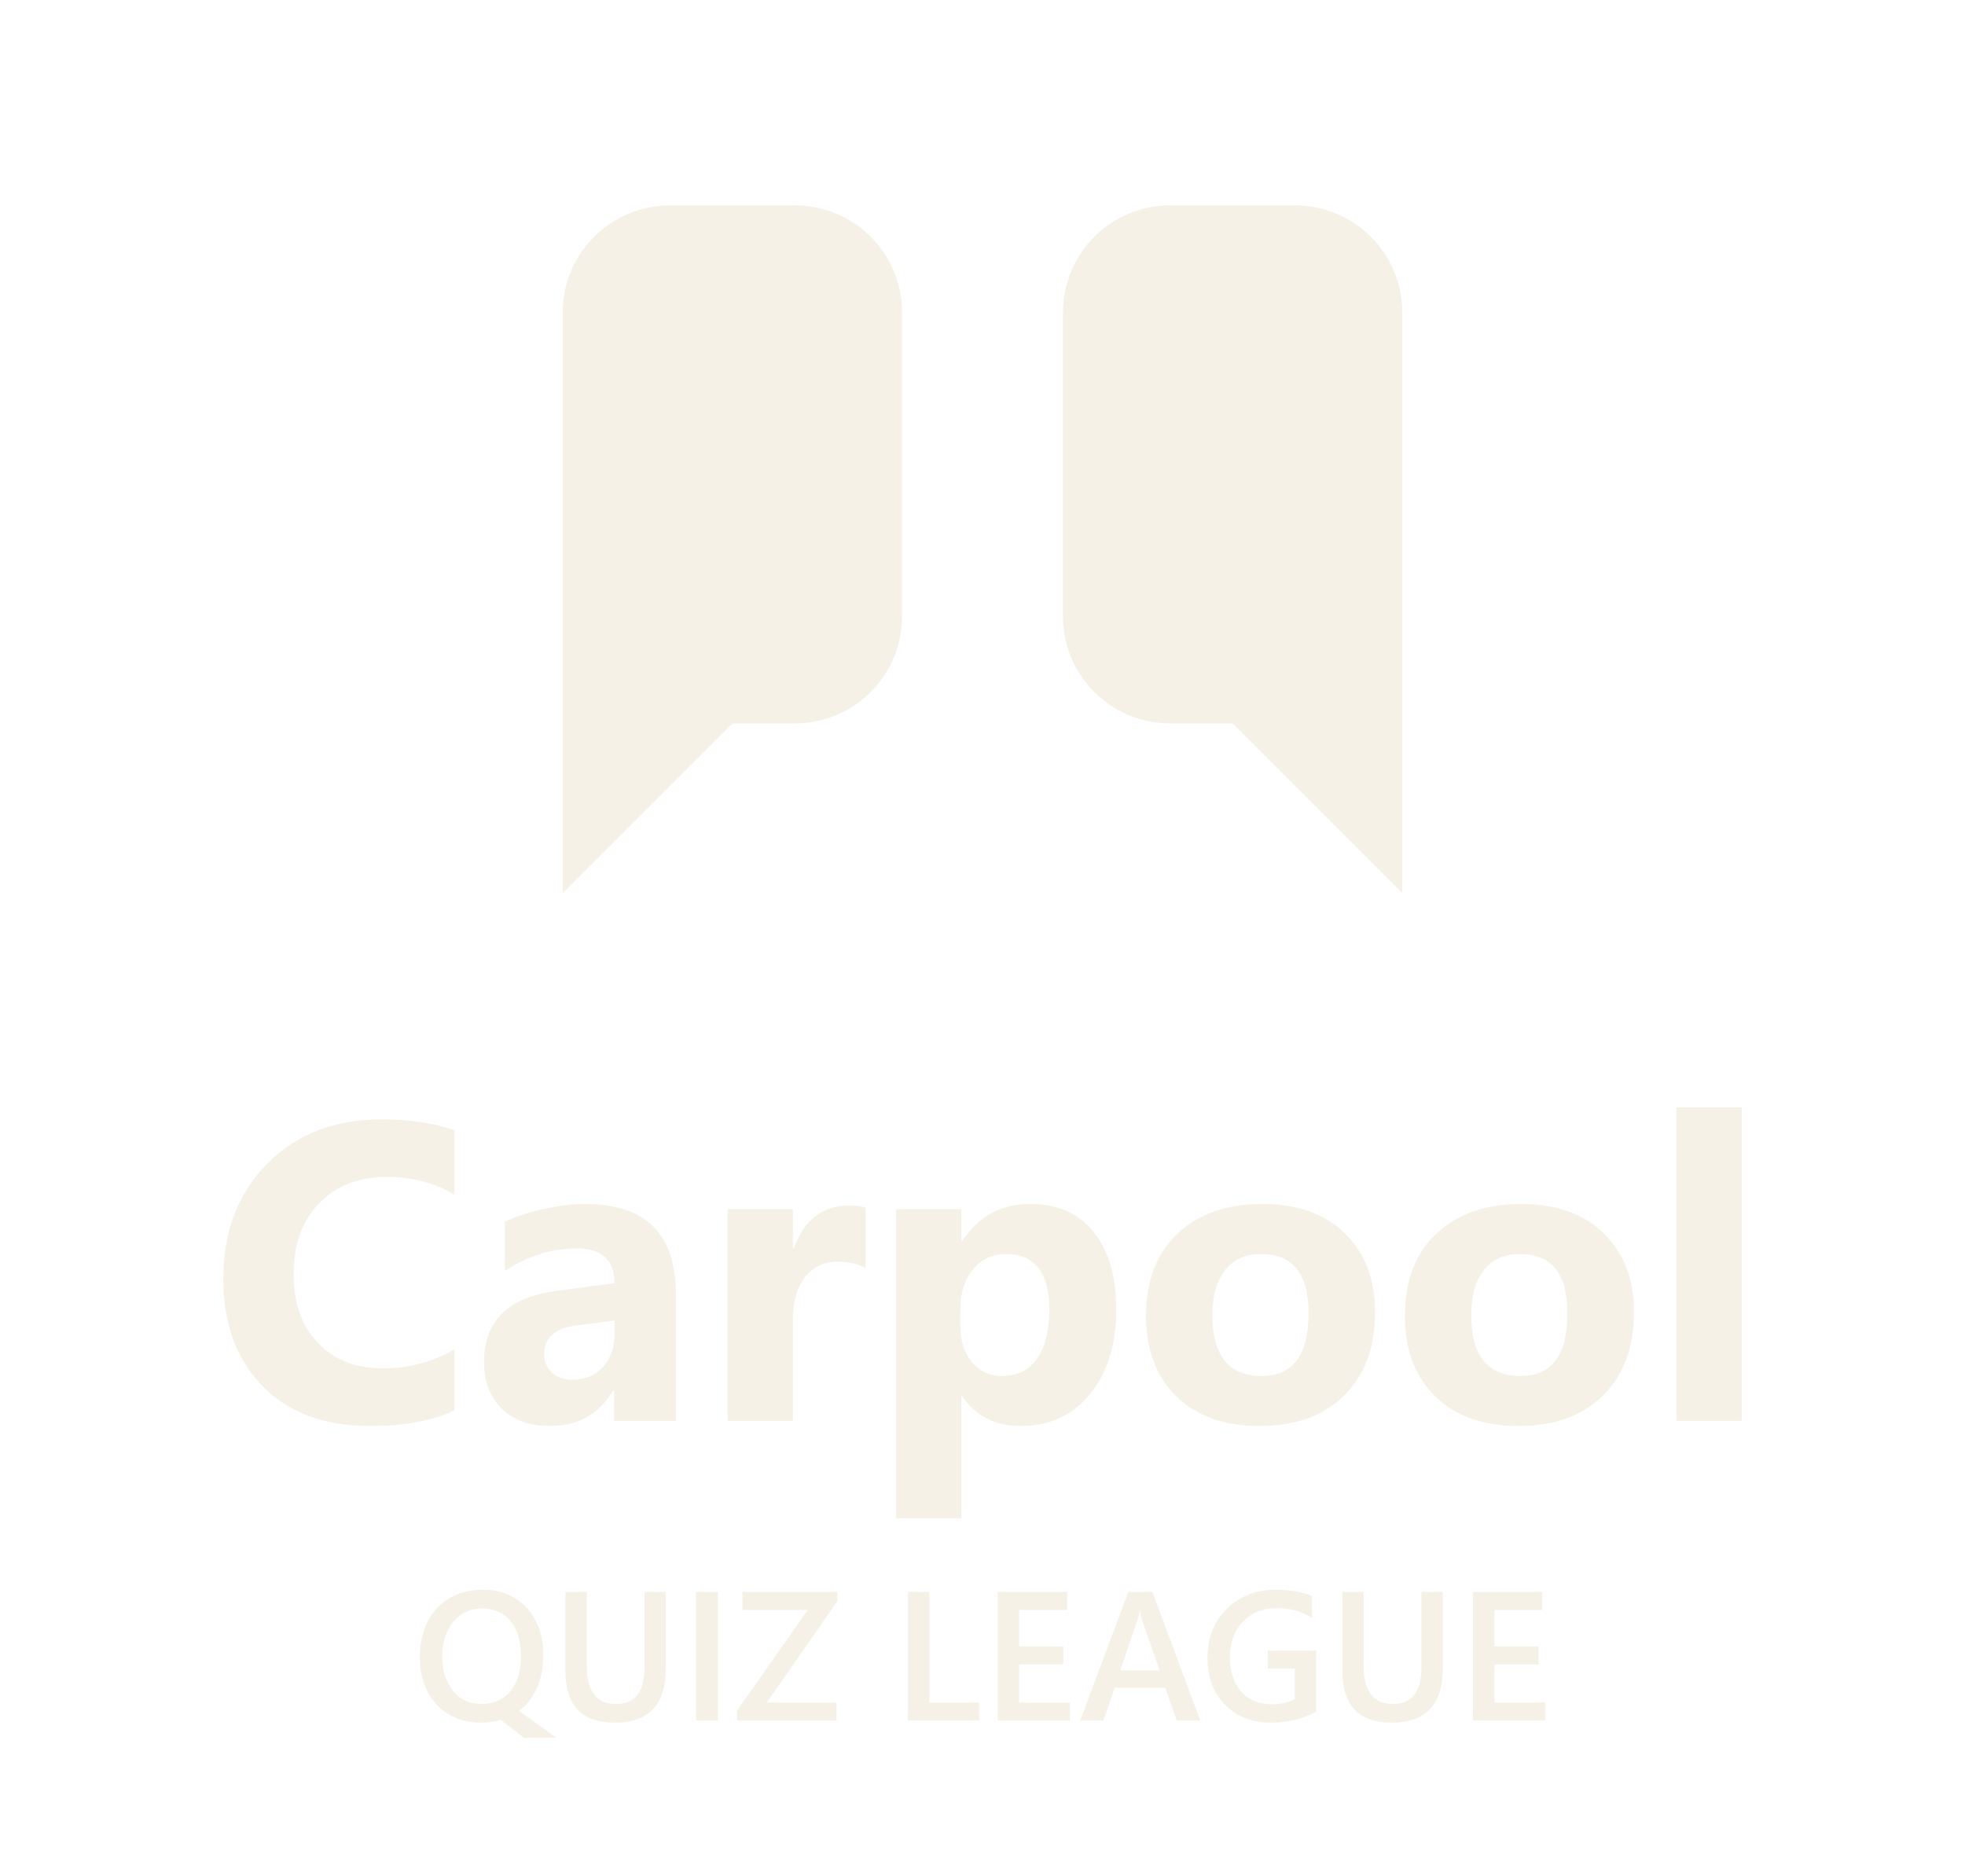
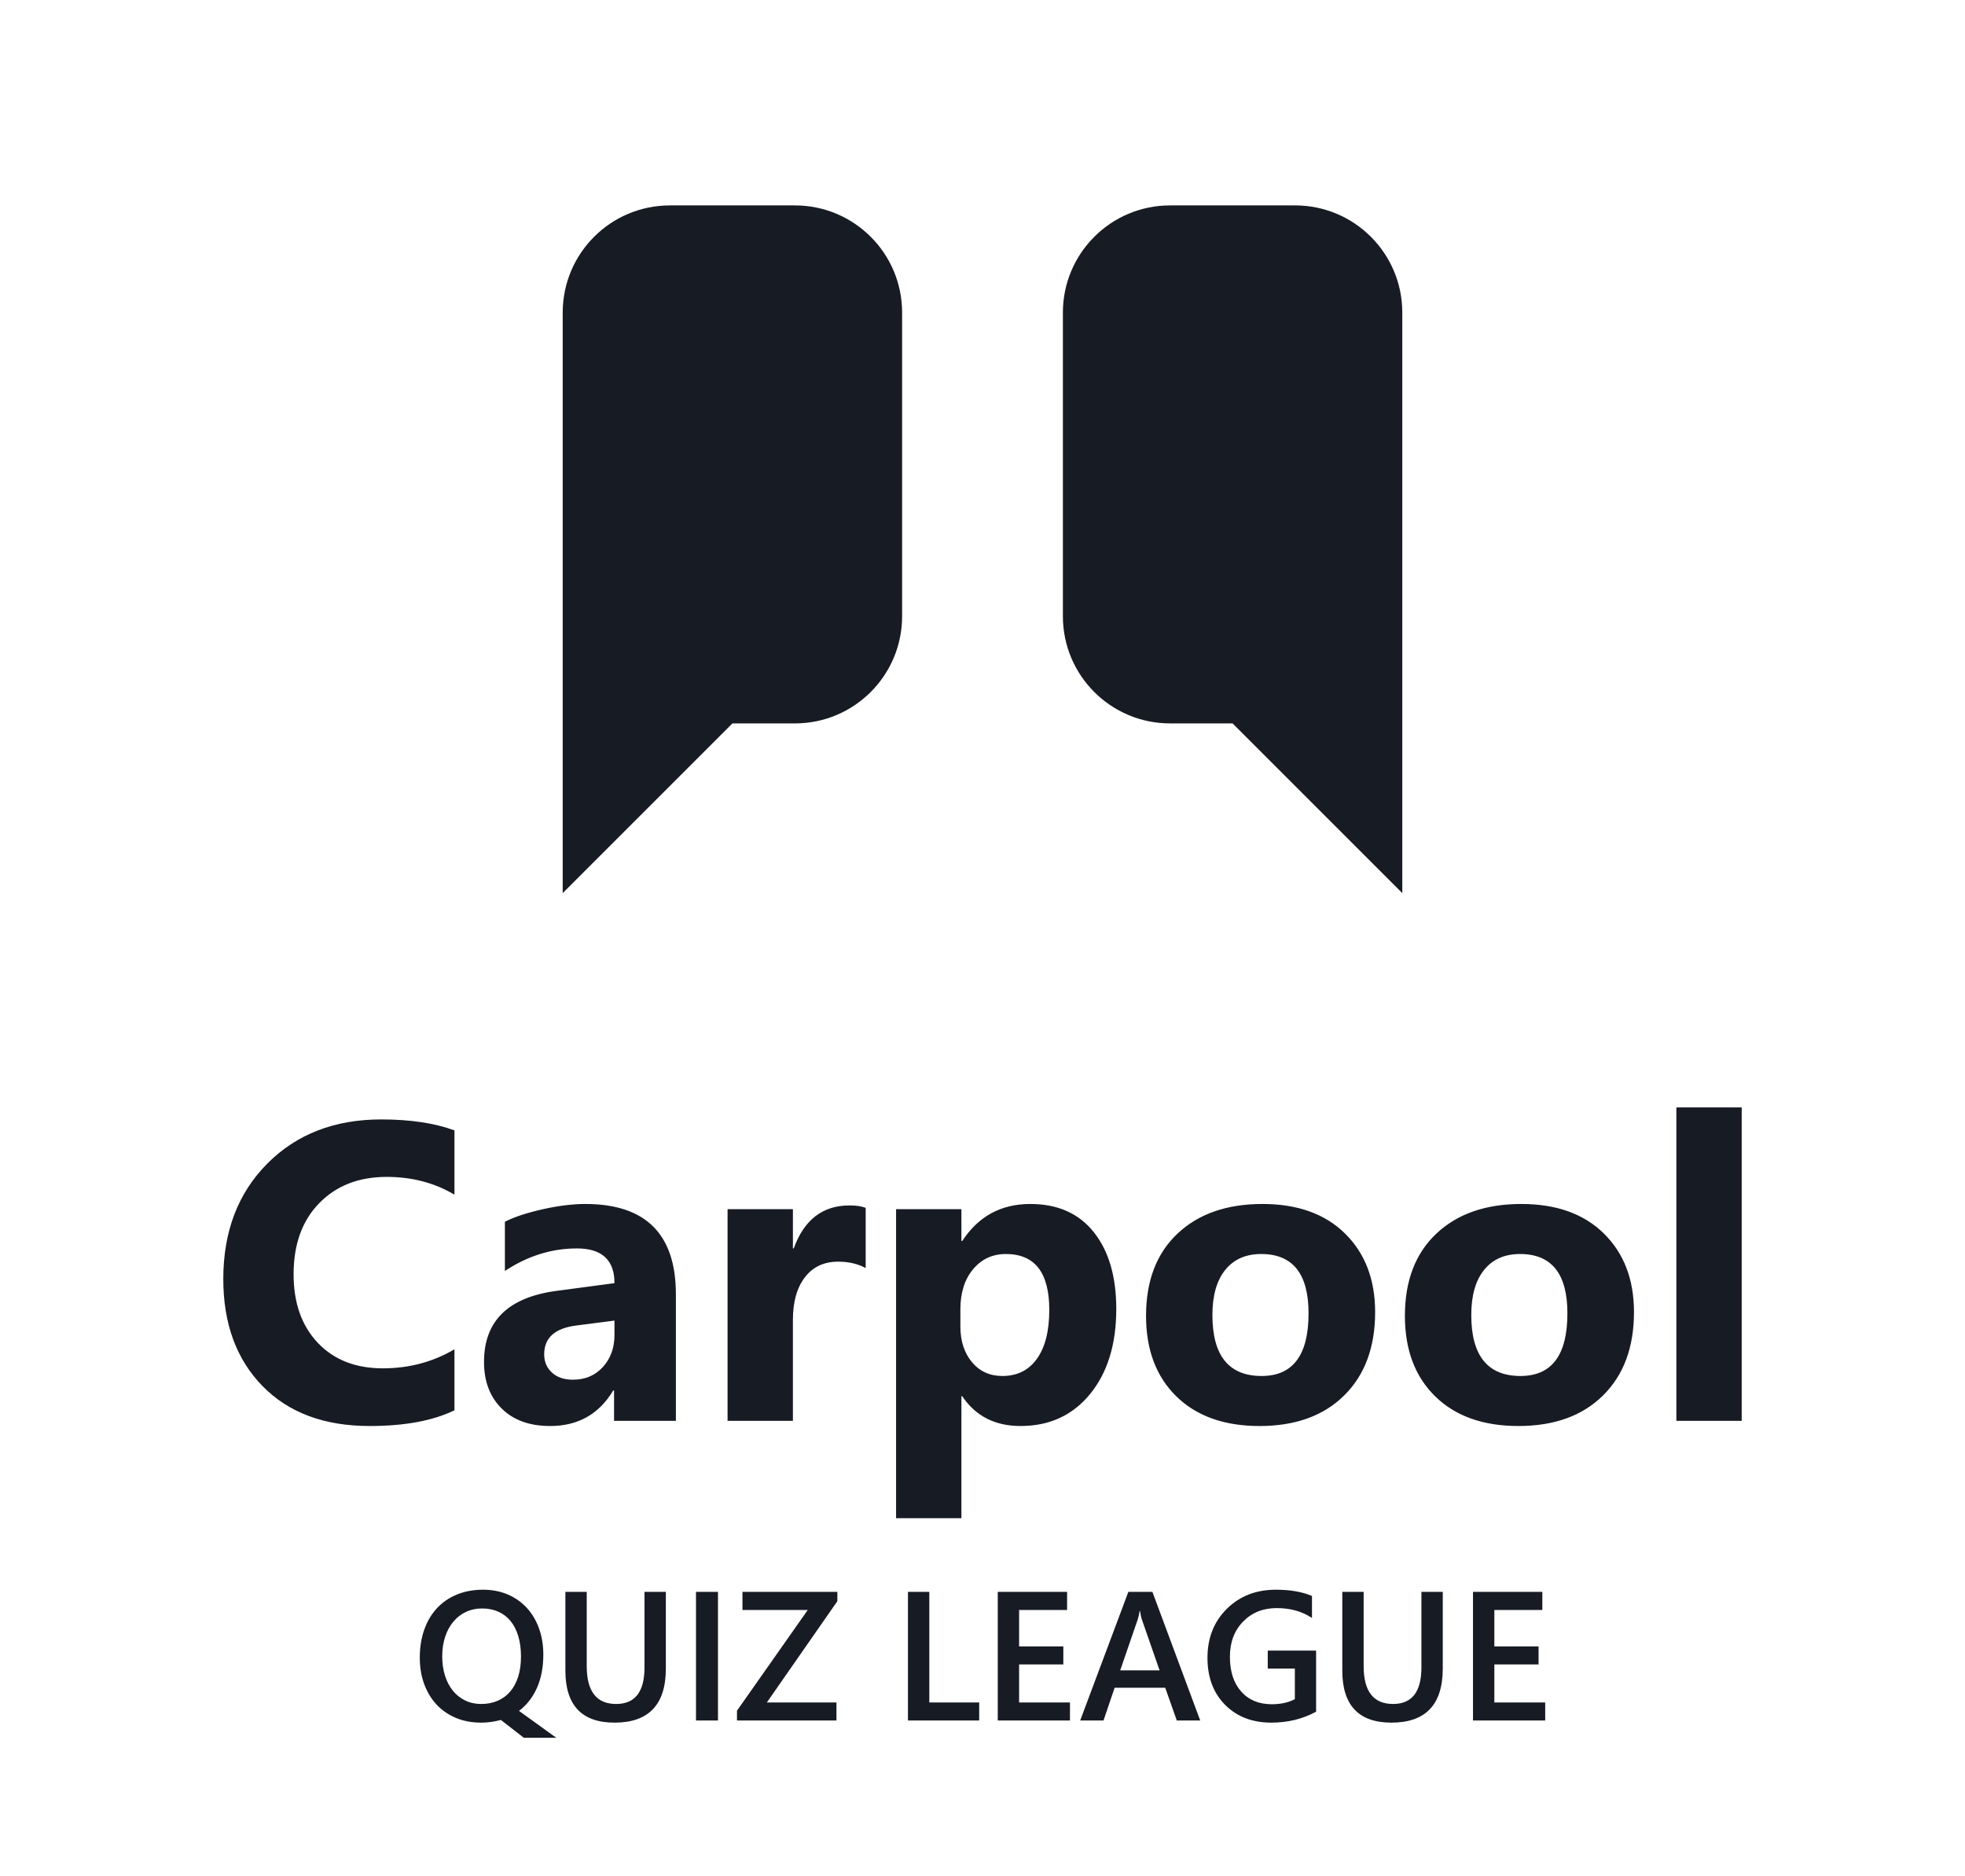
<svg xmlns="http://www.w3.org/2000/svg" viewBox="0 0 440 420" role="img">
  <g transform="translate(92 0)">
-     <path fill="#f6f1e7" d="M58 46H86A24 24 0 0 1 110 70V138A24 24 0 0 1 86 162H72L34 200V70A24 24 0 0 1 58 46Z M170 46H198A24 24 0 0 1 222 70V200L184 162H170A24 24 0 0 1 146 138V70A24 24 0 0 1 170 46Z" />
+     <path fill="#171b24" d="M58 46H86A24 24 0 0 1 110 70V138A24 24 0 0 1 86 162H72L34 200V70A24 24 0 0 1 58 46Z M170 46H198A24 24 0 0 1 222 70V200L184 162H170A24 24 0 0 1 146 138V70A24 24 0 0 1 170 46Z" />
  </g>
  <g transform="translate(50.000 248.000) scale(0.948148) translate(-3.613 -33.887)">
-     <path fill="#f6f1e7" d="M58.203 105.42C53.092 107.894 46.419 109.131 38.184 109.131C27.441 109.131 18.994 105.973 12.842 99.658C6.689 93.343 3.613 84.928 3.613 74.414C3.613 63.216 7.072 54.134 13.989 47.168C20.907 40.202 29.883 36.719 40.918 36.719C47.754 36.719 53.516 37.581 58.203 39.307L58.203 54.492C53.516 51.693 48.177 50.293 42.188 50.293C35.612 50.293 30.306 52.36 26.27 56.494C22.233 60.628 20.215 66.227 20.215 73.291C20.215 80.062 22.119 85.457 25.928 89.478C29.736 93.498 34.863 95.508 41.309 95.508C47.461 95.508 53.092 94.01 58.203 91.016ZM110.498 107.91L95.898 107.91L95.898 100.732L95.703 100.732C92.35 106.331 87.386 109.131 80.811 109.131C75.96 109.131 72.144 107.756 69.36 105.005C66.577 102.254 65.186 98.584 65.186 93.994C65.186 84.294 70.931 78.695 82.422 77.197L95.996 75.391C95.996 69.922 93.034 67.188 87.109 67.188C81.152 67.188 75.488 68.962 70.117 72.51L70.117 60.889C72.266 59.782 75.203 58.805 78.931 57.959C82.658 57.113 86.051 56.689 89.111 56.689C103.369 56.689 110.498 63.802 110.498 78.027ZM95.996 87.598L95.996 84.229L86.914 85.4C81.901 86.051 79.395 88.314 79.395 92.188C79.395 93.945 80.005 95.386 81.226 96.509C82.446 97.632 84.098 98.193 86.182 98.193C89.079 98.193 91.439 97.192 93.262 95.19C95.085 93.188 95.996 90.658 95.996 87.598ZM155.322 71.826C153.467 70.817 151.302 70.313 148.828 70.313C145.475 70.313 142.855 71.541 140.967 73.999C139.079 76.457 138.135 79.801 138.135 84.033L138.135 107.91L122.705 107.91L122.705 57.91L138.135 57.91L138.135 67.188L138.33 67.188C140.772 60.417 145.166 57.031 151.514 57.031C153.141 57.031 154.411 57.227 155.322 57.617ZM178.125 102.1L177.93 102.1L177.93 130.908L162.5 130.908L162.5 57.91L177.93 57.91L177.93 65.43L178.125 65.43C181.934 59.603 187.288 56.689 194.19 56.689C200.667 56.689 205.672 58.911 209.204 63.354C212.736 67.798 214.502 73.844 214.502 81.494C214.502 89.827 212.443 96.517 208.325 101.563C204.207 106.608 198.731 109.131 191.895 109.131C185.872 109.131 181.283 106.787 178.125 102.1ZM177.686 81.592L177.686 85.596C177.686 89.046 178.597 91.862 180.42 94.043C182.243 96.224 184.635 97.314 187.598 97.314C191.113 97.314 193.84 95.955 195.776 93.237C197.713 90.519 198.682 86.67 198.682 81.689C198.682 72.9 195.264 68.506 188.428 68.506C185.27 68.506 182.69 69.702 180.689 72.095C178.687 74.487 177.686 77.653 177.686 81.592ZM248.34 109.131C240.007 109.131 233.455 106.795 228.687 102.124C223.918 97.453 221.533 91.113 221.533 83.105C221.533 74.837 224.007 68.368 228.955 63.696C233.903 59.025 240.592 56.689 249.023 56.689C257.324 56.689 263.835 59.025 268.555 63.696C273.275 68.368 275.635 74.544 275.635 82.227C275.635 90.527 273.202 97.087 268.335 101.904C263.468 106.722 256.803 109.131 248.34 109.131ZM248.731 68.506C245.085 68.506 242.253 69.759 240.234 72.266C238.216 74.772 237.207 78.32 237.207 82.91C237.207 92.513 241.081 97.314 248.828 97.314C256.217 97.314 259.912 92.383 259.912 82.52C259.912 73.177 256.185 68.506 248.731 68.506ZM309.473 109.131C301.139 109.131 294.588 106.795 289.819 102.124C285.05 97.453 282.666 91.113 282.666 83.105C282.666 74.837 285.14 68.368 290.088 63.696C295.036 59.025 301.725 56.689 310.156 56.689C318.457 56.689 324.967 59.025 329.688 63.696C334.408 68.368 336.768 74.544 336.768 82.227C336.768 90.527 334.334 97.087 329.468 101.904C324.601 106.722 317.936 109.131 309.473 109.131ZM309.863 68.506C306.217 68.506 303.385 69.759 301.367 72.266C299.349 74.772 298.34 78.32 298.34 82.91C298.34 92.513 302.214 97.314 309.961 97.314C317.35 97.314 321.045 92.383 321.045 82.52C321.045 73.177 317.318 68.506 309.863 68.506ZM362.207 107.91L346.777 107.91L346.777 33.887L362.207 33.887Z" />
+     <path fill="#171b24" d="M58.203 105.42C53.092 107.894 46.419 109.131 38.184 109.131C27.441 109.131 18.994 105.973 12.842 99.658C6.689 93.343 3.613 84.928 3.613 74.414C3.613 63.216 7.072 54.134 13.989 47.168C20.907 40.202 29.883 36.719 40.918 36.719C47.754 36.719 53.516 37.581 58.203 39.307L58.203 54.492C53.516 51.693 48.177 50.293 42.188 50.293C35.612 50.293 30.306 52.36 26.27 56.494C22.233 60.628 20.215 66.227 20.215 73.291C20.215 80.062 22.119 85.457 25.928 89.478C29.736 93.498 34.863 95.508 41.309 95.508C47.461 95.508 53.092 94.01 58.203 91.016ZM110.498 107.91L95.898 107.91L95.898 100.732L95.703 100.732C92.35 106.331 87.386 109.131 80.811 109.131C75.96 109.131 72.144 107.756 69.36 105.005C66.577 102.254 65.186 98.584 65.186 93.994C65.186 84.294 70.931 78.695 82.422 77.197L95.996 75.391C95.996 69.922 93.034 67.188 87.109 67.188C81.152 67.188 75.488 68.962 70.117 72.51L70.117 60.889C72.266 59.782 75.203 58.805 78.931 57.959C82.658 57.113 86.051 56.689 89.111 56.689C103.369 56.689 110.498 63.802 110.498 78.027ZM95.996 87.598L95.996 84.229L86.914 85.4C81.901 86.051 79.395 88.314 79.395 92.188C79.395 93.945 80.005 95.386 81.226 96.509C82.446 97.632 84.098 98.193 86.182 98.193C89.079 98.193 91.439 97.192 93.262 95.19C95.085 93.188 95.996 90.658 95.996 87.598ZM155.322 71.826C153.467 70.817 151.302 70.313 148.828 70.313C145.475 70.313 142.855 71.541 140.967 73.999C139.079 76.457 138.135 79.801 138.135 84.033L138.135 107.91L122.705 107.91L122.705 57.91L138.135 57.91L138.135 67.188L138.33 67.188C140.772 60.417 145.166 57.031 151.514 57.031C153.141 57.031 154.411 57.227 155.322 57.617ZM178.125 102.1L177.93 102.1L177.93 130.908L162.5 130.908L162.5 57.91L177.93 57.91L177.93 65.43L178.125 65.43C181.934 59.603 187.288 56.689 194.19 56.689C200.667 56.689 205.672 58.911 209.204 63.354C212.736 67.798 214.502 73.844 214.502 81.494C214.502 89.827 212.443 96.517 208.325 101.563C204.207 106.608 198.731 109.131 191.895 109.131C185.872 109.131 181.283 106.787 178.125 102.1ZM177.686 81.592L177.686 85.596C177.686 89.046 178.597 91.862 180.42 94.043C182.243 96.224 184.635 97.314 187.598 97.314C191.113 97.314 193.84 95.955 195.776 93.237C197.713 90.519 198.682 86.67 198.682 81.689C198.682 72.9 195.264 68.506 188.428 68.506C185.27 68.506 182.69 69.702 180.689 72.095C178.687 74.487 177.686 77.653 177.686 81.592ZM248.34 109.131C240.007 109.131 233.455 106.795 228.687 102.124C223.918 97.453 221.533 91.113 221.533 83.105C221.533 74.837 224.007 68.368 228.955 63.696C233.903 59.025 240.592 56.689 249.023 56.689C257.324 56.689 263.835 59.025 268.555 63.696C273.275 68.368 275.635 74.544 275.635 82.227C275.635 90.527 273.202 97.087 268.335 101.904C263.468 106.722 256.803 109.131 248.34 109.131ZM248.731 68.506C245.085 68.506 242.253 69.759 240.234 72.266C238.216 74.772 237.207 78.32 237.207 82.91C237.207 92.513 241.081 97.314 248.828 97.314C256.217 97.314 259.912 92.383 259.912 82.52C259.912 73.177 256.185 68.506 248.731 68.506ZM309.473 109.131C301.139 109.131 294.588 106.795 289.819 102.124C285.05 97.453 282.666 91.113 282.666 83.105C282.666 74.837 285.14 68.368 290.088 63.696C295.036 59.025 301.725 56.689 310.156 56.689C318.457 56.689 324.967 59.025 329.688 63.696C334.408 68.368 336.768 74.544 336.768 82.227C336.768 90.527 334.334 97.087 329.468 101.904C324.601 106.722 317.936 109.131 309.473 109.131ZM309.863 68.506C306.217 68.506 303.385 69.759 301.367 72.266C299.349 74.772 298.34 78.32 298.34 82.91C298.34 92.513 302.214 97.314 309.961 97.314C317.35 97.314 321.045 92.383 321.045 82.52C321.045 73.177 317.318 68.506 309.863 68.506ZM362.207 107.91L346.777 107.91L346.777 33.887L362.207 33.887Z" />
  </g>
  <g transform="translate(94.000 356.000) scale(1.285509) translate(-1.328 -11.750)">
-     <path fill="#f6f1e7" d="M12 34.906C10.385 34.906 8.922 34.63 7.609 34.078C6.297 33.526 5.177 32.753 4.25 31.758C3.323 30.763 2.604 29.573 2.094 28.188C1.583 26.802 1.328 25.271 1.328 23.594C1.328 21.802 1.586 20.177 2.102 18.719C2.617 17.26 3.352 16.016 4.305 14.984C5.258 13.953 6.417 13.156 7.781 12.594C9.146 12.031 10.672 11.75 12.359 11.75C13.922 11.75 15.349 12.026 16.641 12.578C17.932 13.13 19.036 13.904 19.953 14.898C20.87 15.893 21.581 17.083 22.086 18.469C22.591 19.854 22.844 21.38 22.844 23.047C22.844 25.255 22.474 27.19 21.734 28.852C20.995 30.513 19.953 31.849 18.609 32.859L25.109 37.547L19.453 37.547L15.453 34.438C14.922 34.583 14.37 34.698 13.797 34.781C13.224 34.865 12.625 34.906 12 34.906ZM12.172 15.016C11.151 15.016 10.216 15.216 9.367 15.617C8.518 16.018 7.786 16.586 7.172 17.32C6.557 18.055 6.081 18.932 5.742 19.953C5.404 20.974 5.234 22.109 5.234 23.359C5.234 24.599 5.398 25.729 5.727 26.75C6.055 27.771 6.516 28.643 7.109 29.367C7.703 30.091 8.417 30.654 9.25 31.055C10.083 31.456 11.005 31.656 12.016 31.656C13.089 31.656 14.052 31.469 14.906 31.094C15.76 30.719 16.487 30.18 17.086 29.477C17.685 28.773 18.146 27.911 18.469 26.891C18.792 25.87 18.953 24.708 18.953 23.406C18.953 22.073 18.797 20.885 18.484 19.844C18.172 18.802 17.724 17.924 17.141 17.211C16.557 16.497 15.846 15.953 15.008 15.578C14.169 15.203 13.224 15.016 12.172 15.016ZM44.188 25.469C44.188 31.76 41.208 34.906 35.25 34.906C29.542 34.906 26.688 31.88 26.688 25.828L26.688 12.125L30.406 12.125L30.406 25.063C30.406 29.458 32.115 31.656 35.531 31.656C38.823 31.656 40.469 29.536 40.469 25.297L40.469 12.125L44.188 12.125ZM53.266 34.531L49.438 34.531L49.438 12.125L53.266 12.125ZM74.063 13.75L61.781 31.391L73.906 31.391L73.906 34.531L56.578 34.531L56.578 32.828L68.906 15.281L57.531 15.281L57.531 12.125L74.063 12.125ZM98.766 34.531L86.359 34.531L86.359 12.125L90.078 12.125L90.078 31.391L98.766 31.391ZM114.578 34.531L102 34.531L102 12.125L114.078 12.125L114.078 15.281L105.719 15.281L105.719 21.625L113.422 21.625L113.422 24.766L105.719 24.766L105.719 31.391L114.578 31.391ZM137.266 34.531L133.188 34.531L131.172 28.828L122.359 28.828L120.422 34.531L116.359 34.531L124.75 12.125L128.938 12.125ZM130.188 25.797L127.078 16.859C126.984 16.568 126.885 16.099 126.781 15.453L126.719 15.453C126.625 16.047 126.521 16.516 126.406 16.859L123.328 25.797ZM157.453 33C155.12 34.271 152.521 34.906 149.656 34.906C146.344 34.906 143.662 33.875 141.609 31.813C139.557 29.75 138.531 27.021 138.531 23.625C138.531 20.156 139.654 17.31 141.898 15.086C144.143 12.862 146.995 11.75 150.453 11.75C152.943 11.75 155.037 12.115 156.734 12.844L156.734 16.672C155.016 15.526 152.969 14.953 150.594 14.953C148.208 14.953 146.253 15.74 144.727 17.313C143.201 18.885 142.438 20.922 142.438 23.422C142.438 25.995 143.094 28.018 144.406 29.492C145.719 30.966 147.5 31.703 149.75 31.703C151.292 31.703 152.625 31.406 153.75 30.813L153.75 25.484L149.031 25.484L149.031 22.359L157.453 22.359ZM179.516 25.469C179.516 31.76 176.537 34.906 170.578 34.906C164.87 34.906 162.016 31.88 162.016 25.828L162.016 12.125L165.734 12.125L165.734 25.063C165.734 29.458 167.443 31.656 170.859 31.656C174.151 31.656 175.797 29.536 175.797 25.297L175.797 12.125L179.516 12.125ZM197.359 34.531L184.781 34.531L184.781 12.125L196.859 12.125L196.859 15.281L188.5 15.281L188.5 21.625L196.203 21.625L196.203 24.766L188.5 24.766L188.5 31.391L197.359 31.391Z" />
+     <path fill="#171b24" d="M12 34.906C10.385 34.906 8.922 34.63 7.609 34.078C6.297 33.526 5.177 32.753 4.25 31.758C3.323 30.763 2.604 29.573 2.094 28.188C1.583 26.802 1.328 25.271 1.328 23.594C1.328 21.802 1.586 20.177 2.102 18.719C2.617 17.26 3.352 16.016 4.305 14.984C5.258 13.953 6.417 13.156 7.781 12.594C9.146 12.031 10.672 11.75 12.359 11.75C13.922 11.75 15.349 12.026 16.641 12.578C17.932 13.13 19.036 13.904 19.953 14.898C20.87 15.893 21.581 17.083 22.086 18.469C22.591 19.854 22.844 21.38 22.844 23.047C22.844 25.255 22.474 27.19 21.734 28.852C20.995 30.513 19.953 31.849 18.609 32.859L25.109 37.547L19.453 37.547L15.453 34.438C14.922 34.583 14.37 34.698 13.797 34.781C13.224 34.865 12.625 34.906 12 34.906ZM12.172 15.016C11.151 15.016 10.216 15.216 9.367 15.617C8.518 16.018 7.786 16.586 7.172 17.32C6.557 18.055 6.081 18.932 5.742 19.953C5.404 20.974 5.234 22.109 5.234 23.359C5.234 24.599 5.398 25.729 5.727 26.75C6.055 27.771 6.516 28.643 7.109 29.367C7.703 30.091 8.417 30.654 9.25 31.055C10.083 31.456 11.005 31.656 12.016 31.656C13.089 31.656 14.052 31.469 14.906 31.094C15.76 30.719 16.487 30.18 17.086 29.477C17.685 28.773 18.146 27.911 18.469 26.891C18.792 25.87 18.953 24.708 18.953 23.406C18.953 22.073 18.797 20.885 18.484 19.844C18.172 18.802 17.724 17.924 17.141 17.211C16.557 16.497 15.846 15.953 15.008 15.578C14.169 15.203 13.224 15.016 12.172 15.016ZM44.188 25.469C44.188 31.76 41.208 34.906 35.25 34.906C29.542 34.906 26.688 31.88 26.688 25.828L26.688 12.125L30.406 12.125L30.406 25.063C30.406 29.458 32.115 31.656 35.531 31.656C38.823 31.656 40.469 29.536 40.469 25.297L40.469 12.125L44.188 12.125ZM53.266 34.531L49.438 34.531L49.438 12.125L53.266 12.125ZM74.063 13.75L61.781 31.391L73.906 31.391L73.906 34.531L56.578 34.531L56.578 32.828L68.906 15.281L57.531 15.281L57.531 12.125L74.063 12.125ZM98.766 34.531L86.359 34.531L86.359 12.125L90.078 12.125L90.078 31.391L98.766 31.391ZM114.578 34.531L102 34.531L102 12.125L114.078 12.125L114.078 15.281L105.719 15.281L105.719 21.625L113.422 21.625L113.422 24.766L105.719 24.766L105.719 31.391L114.578 31.391ZM137.266 34.531L133.188 34.531L131.172 28.828L122.359 28.828L120.422 34.531L116.359 34.531L124.75 12.125L128.938 12.125ZM130.188 25.797L127.078 16.859C126.984 16.568 126.885 16.099 126.781 15.453L126.719 15.453C126.625 16.047 126.521 16.516 126.406 16.859L123.328 25.797ZM157.453 33C155.12 34.271 152.521 34.906 149.656 34.906C146.344 34.906 143.662 33.875 141.609 31.813C139.557 29.75 138.531 27.021 138.531 23.625C138.531 20.156 139.654 17.31 141.898 15.086C144.143 12.862 146.995 11.75 150.453 11.75C152.943 11.75 155.037 12.115 156.734 12.844L156.734 16.672C155.016 15.526 152.969 14.953 150.594 14.953C148.208 14.953 146.253 15.74 144.727 17.313C143.201 18.885 142.438 20.922 142.438 23.422C142.438 25.995 143.094 28.018 144.406 29.492C145.719 30.966 147.5 31.703 149.75 31.703C151.292 31.703 152.625 31.406 153.75 30.813L153.75 25.484L149.031 25.484L149.031 22.359L157.453 22.359ZM179.516 25.469C179.516 31.76 176.537 34.906 170.578 34.906C164.87 34.906 162.016 31.88 162.016 25.828L162.016 12.125L165.734 12.125L165.734 25.063C165.734 29.458 167.443 31.656 170.859 31.656C174.151 31.656 175.797 29.536 175.797 25.297L175.797 12.125L179.516 12.125ZM197.359 34.531L184.781 34.531L184.781 12.125L196.859 12.125L196.859 15.281L188.5 15.281L188.5 21.625L196.203 21.625L196.203 24.766L188.5 24.766L188.5 31.391L197.359 31.391Z" />
  </g>
</svg>
